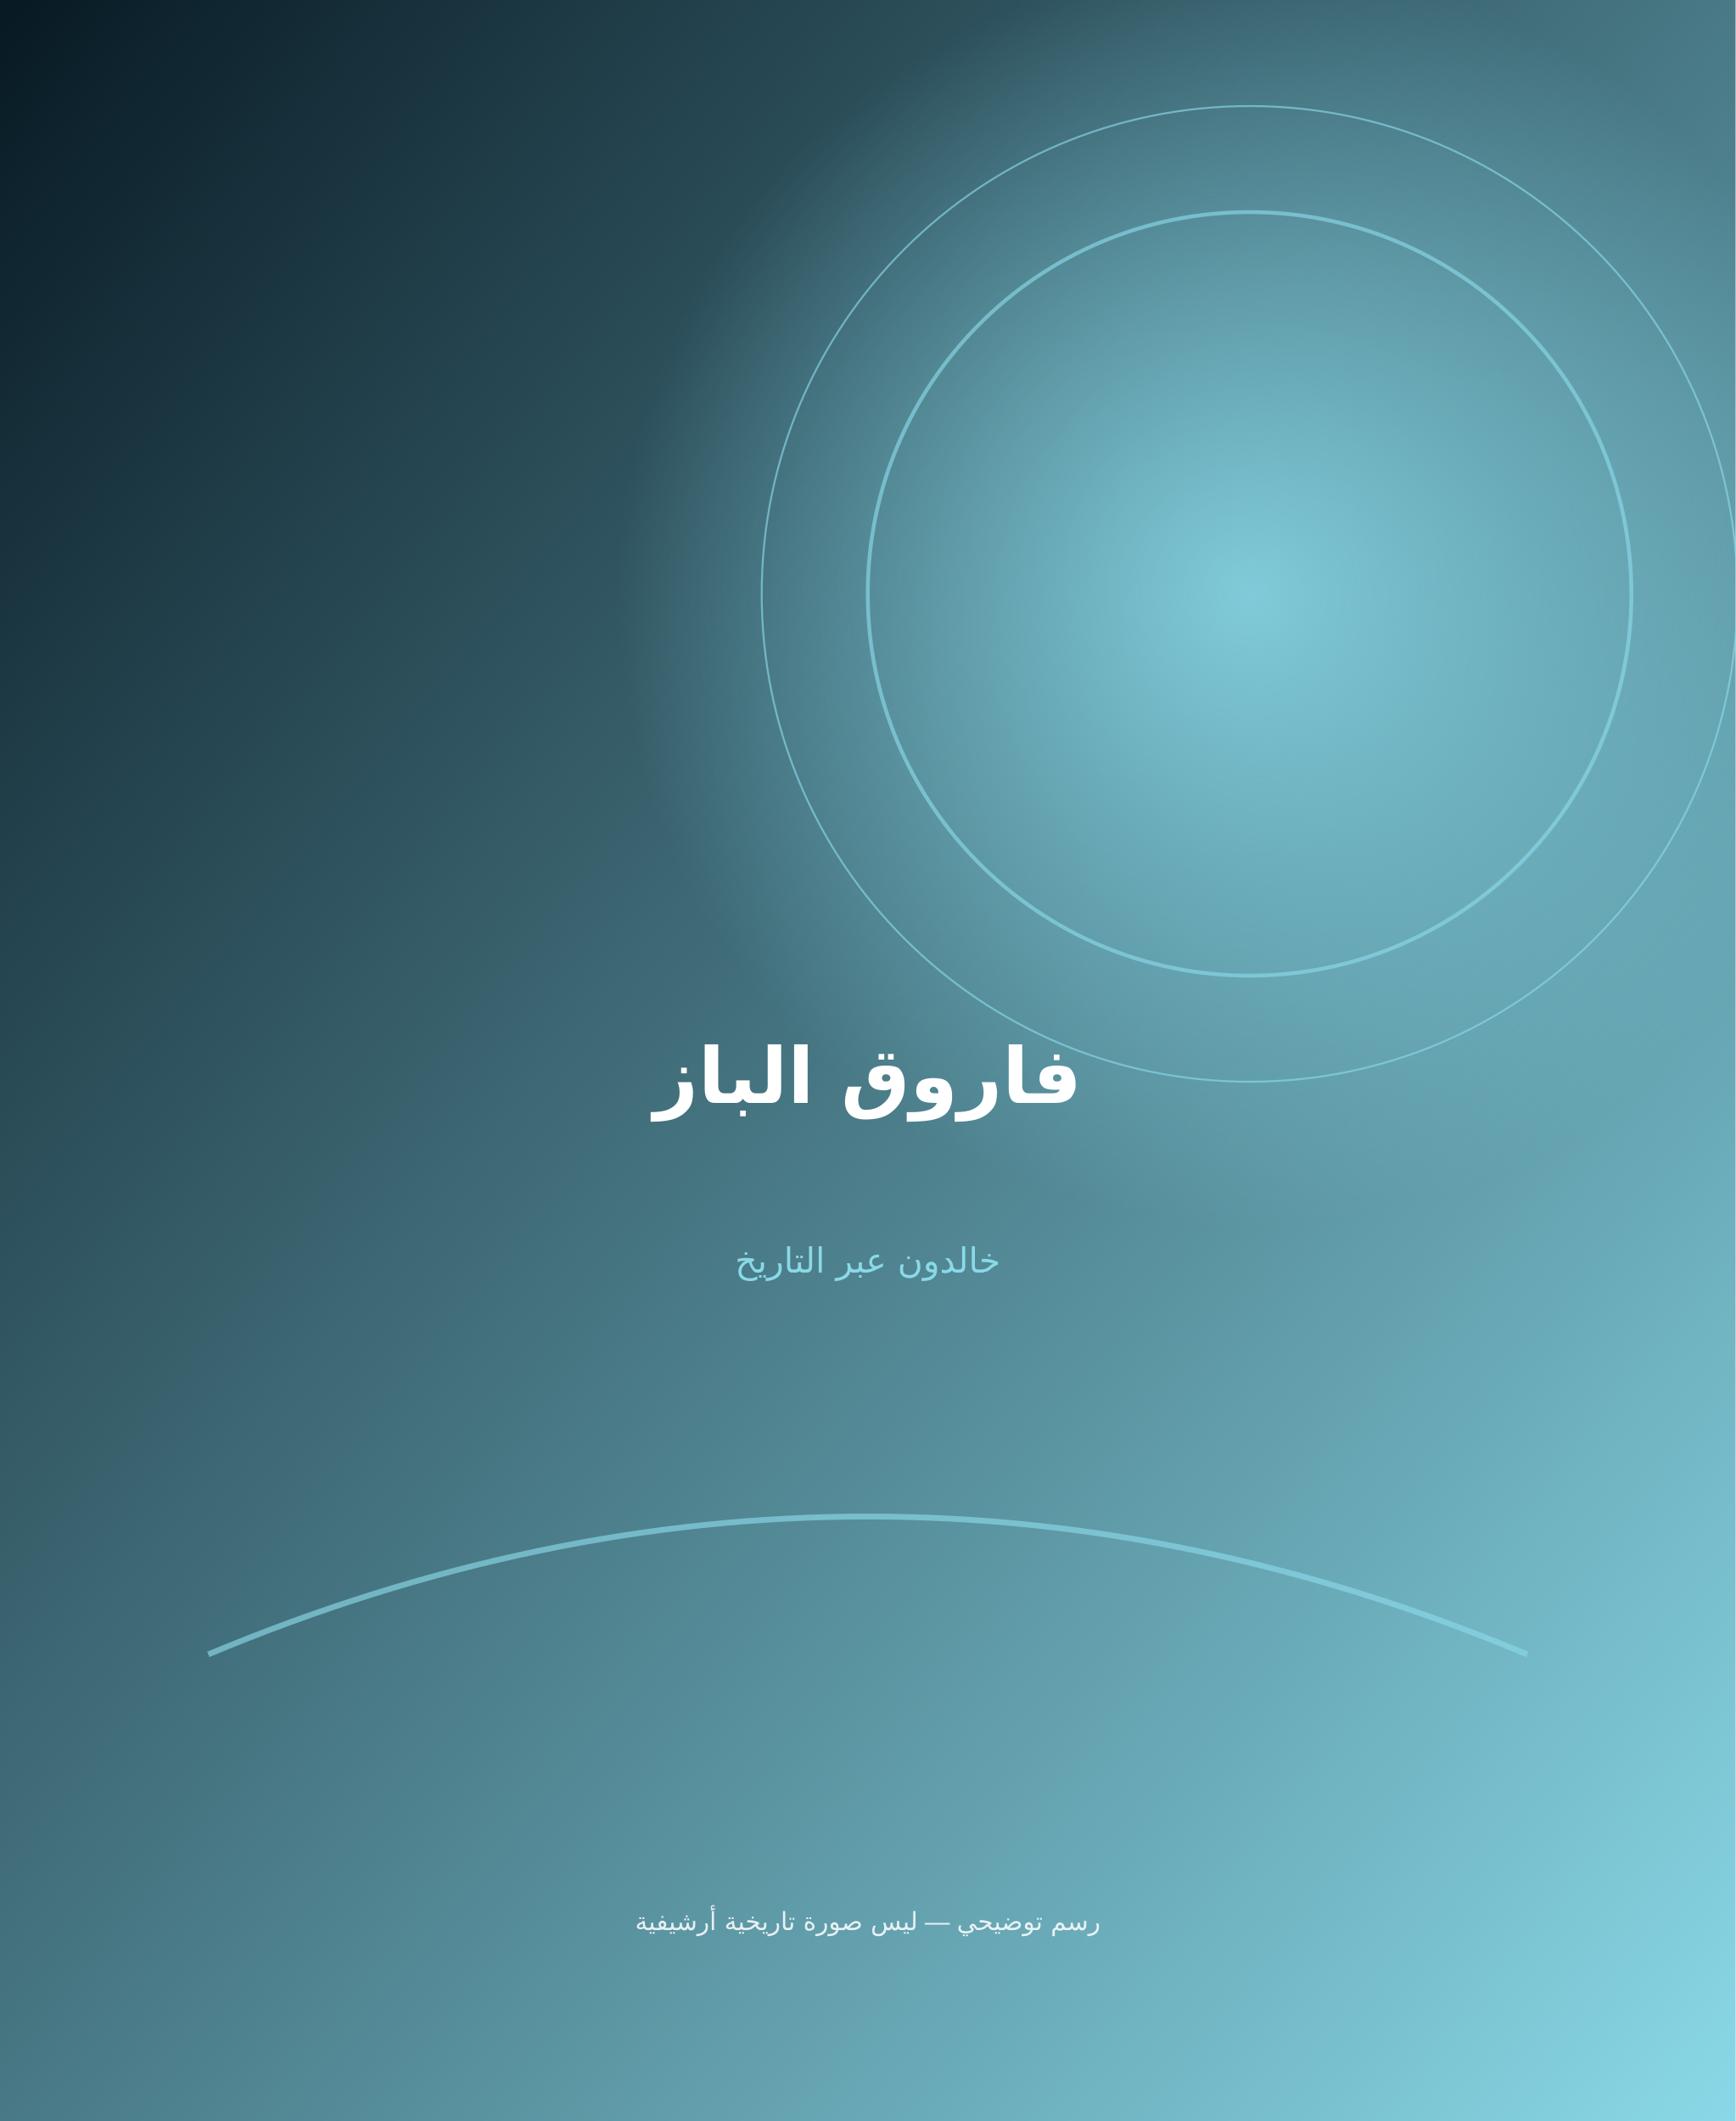
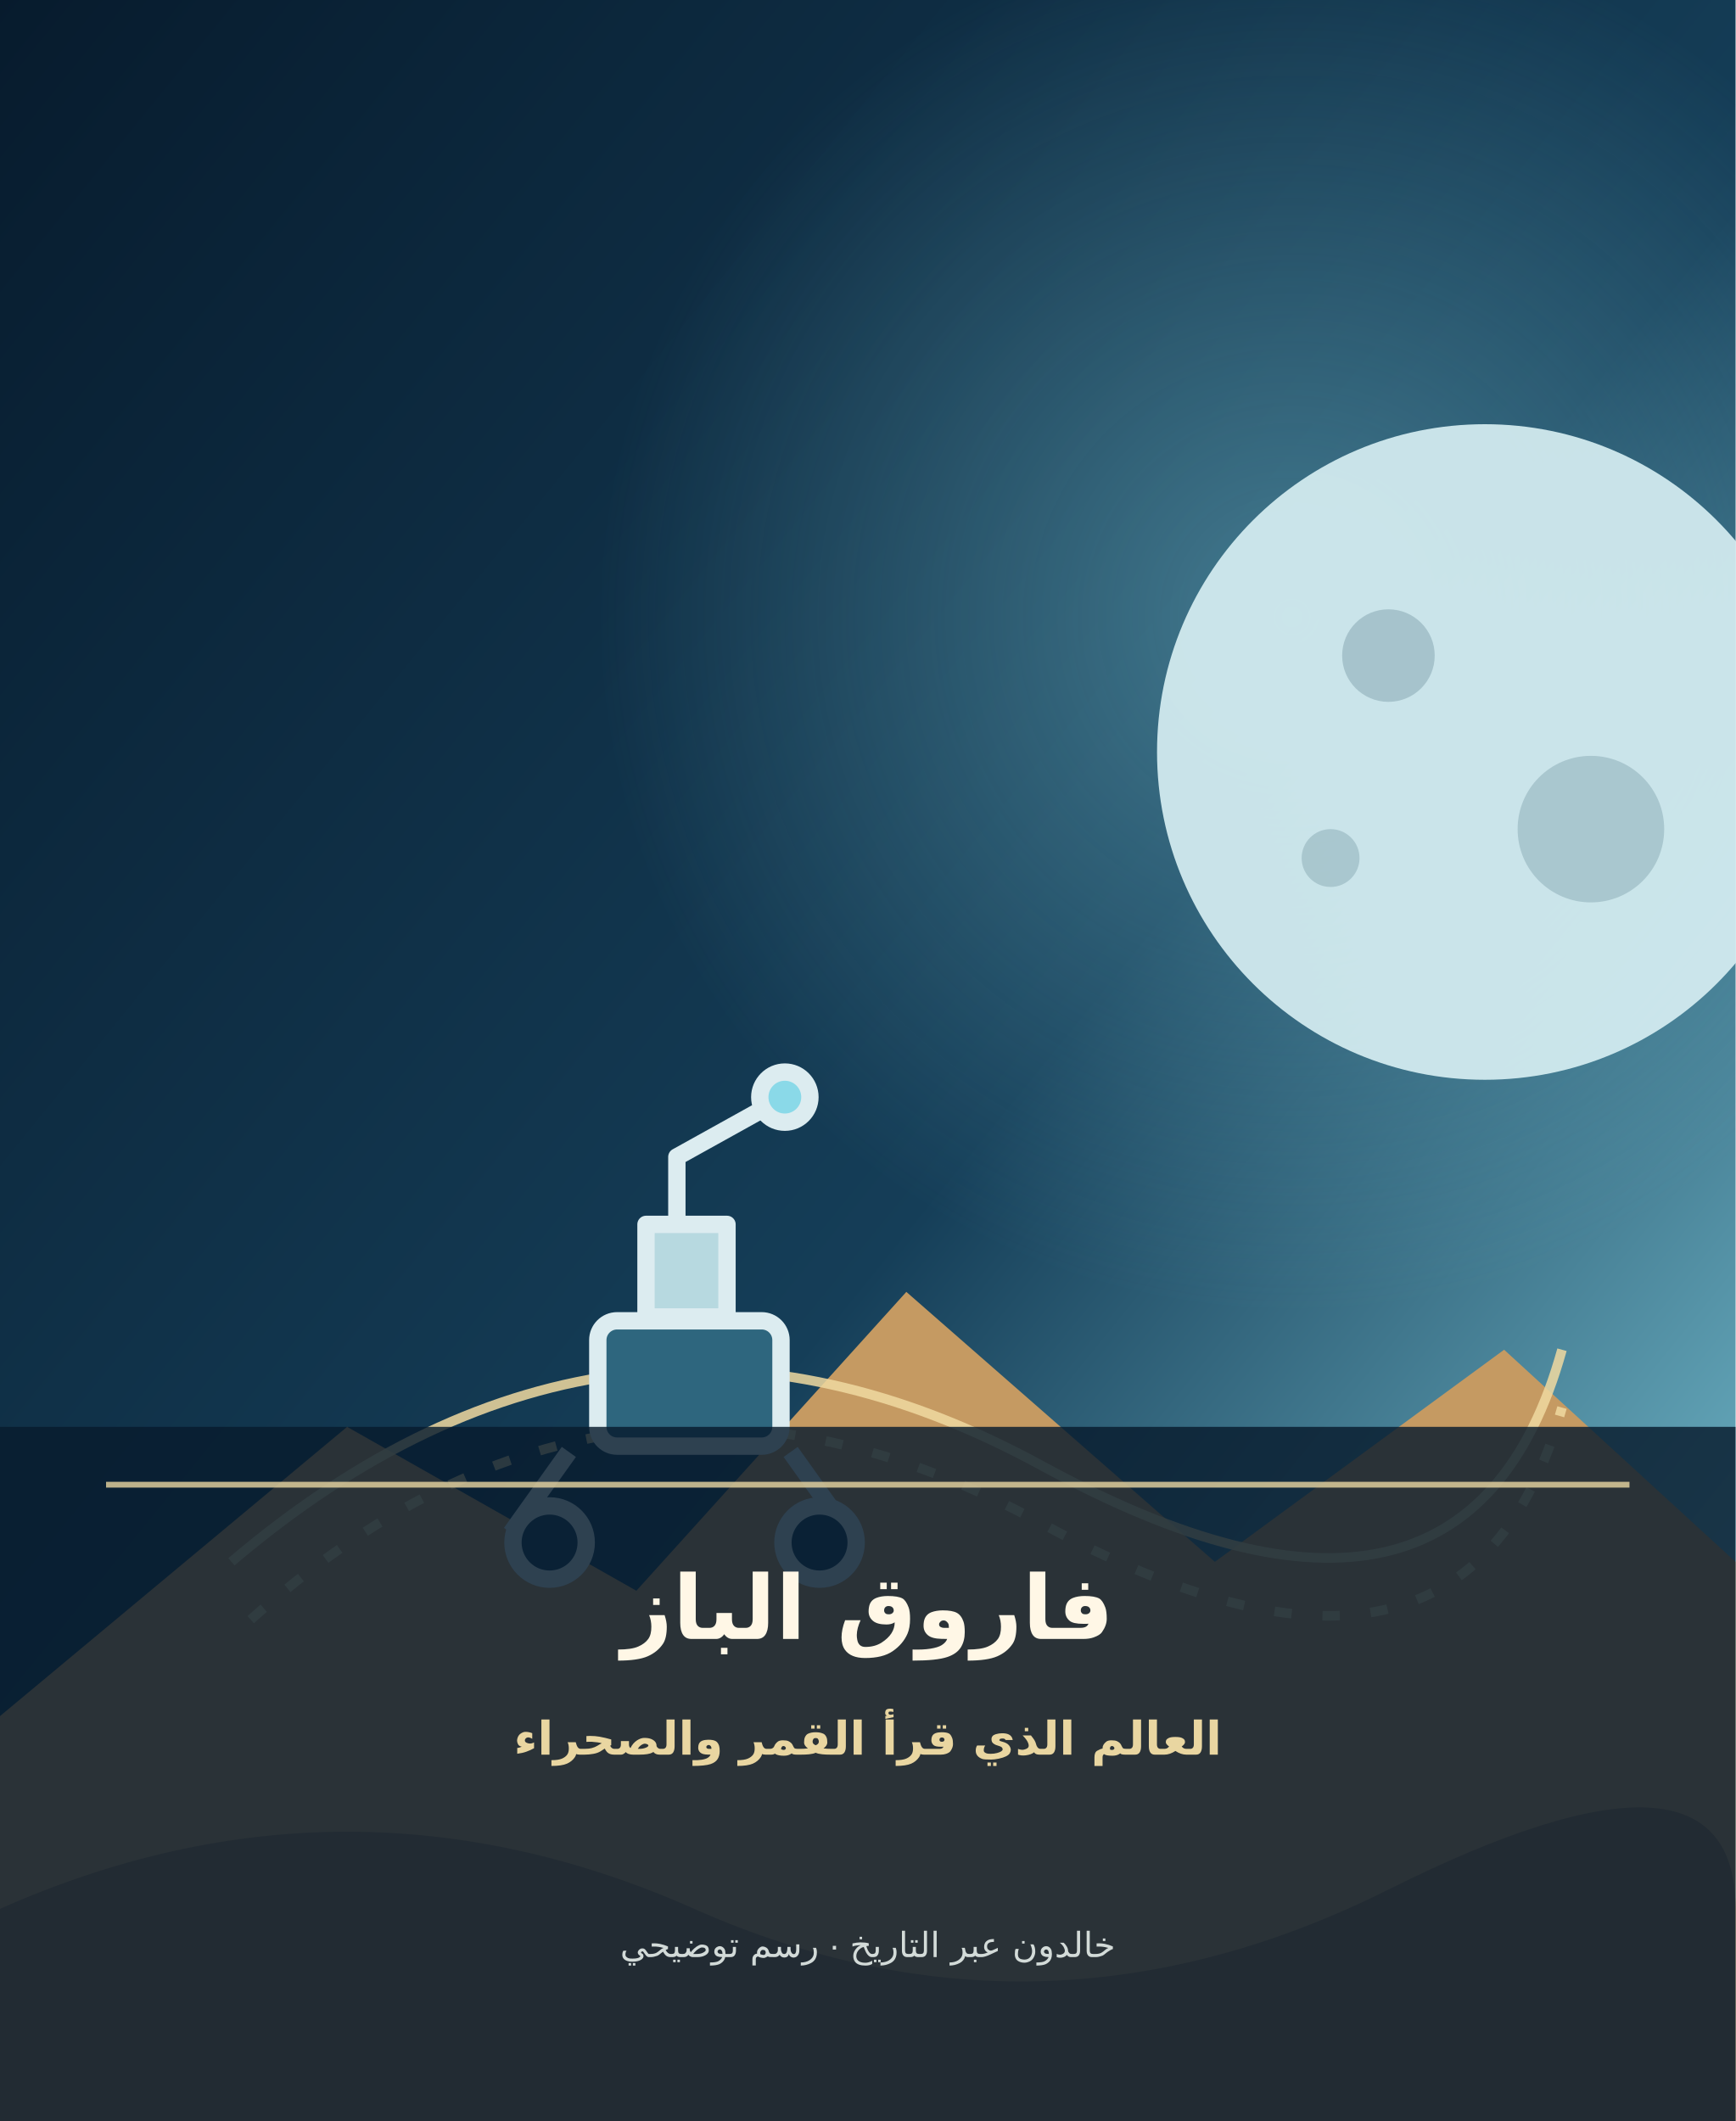
<svg xmlns="http://www.w3.org/2000/svg" width="900" height="1100" viewBox="0 0 900 1100" role="img" aria-labelledby="title desc">
  <defs>
    <linearGradient id="bg" x1="0" y1="0" x2="1" y2="1">
-       <stop stop-color="#071923" />
+       <stop stop-color="#071b2d" />
+       <stop offset=".55" stop-color="#153e58" />
      <stop offset="1" stop-color="#8ad9e8" />
    </linearGradient>
    <radialGradient id="glow">
-       <stop stop-color="#8ad9e8" stop-opacity=".85" />
+       <stop stop-color="#8ad9e8" stop-opacity=".4" />
      <stop offset="1" stop-color="#8ad9e8" stop-opacity="0" />
    </radialGradient>
  </defs>
-   <rect width="100%" height="100%" fill="url(#bg)" />
-   <circle cx="648" cy="308" r="330" fill="url(#glow)" />
-   <g fill="none" stroke="#8ad9e8" stroke-opacity=".65">
-     <circle cx="648" cy="308" r="198" stroke-width="2" />
-     <circle cx="648" cy="308" r="253" stroke-width="1" />
-     <path d="M 108 858 Q 450 715 792 858" stroke-width="3" />
+   <rect width="900" height="1100" fill="url(#bg)" />
+   <circle cx="670" cy="320" r="360" fill="url(#glow)" />
+   <g transform="translate(0 90) scale(1.0 1.0)">
+     <circle cx="770" cy="300" r="170" fill="#d6eef2" opacity=".92" />
+     <circle cx="720" cy="250" r="24" fill="#8eaeb8" opacity=".6" />
+     <circle cx="825" cy="340" r="38" fill="#8eaeb8" opacity=".55" />
+     <circle cx="690" cy="355" r="15" fill="#8eaeb8" opacity=".55" />
+     <path d="M0 800L180 650 330 735 470 580 630 720 780 610 900 720V1100H0Z" fill="#c59a62" />
+     <path d="M0 900Q180 820 360 900T720 890T900 900V1100H0Z" fill="#9a724d" />
+     <g fill="none" stroke="#f0d9a0" stroke-width="5" opacity=".85">
+       <path d="M120 720Q320 550 540 670T810 610" />
+       <path d="M130 750Q320 580 540 700T810 640" stroke-dasharray="9 16" />
+     </g>
+     <g transform="translate(355 635)" stroke="#dcecf0" stroke-width="9" stroke-linejoin="round">
+       <rect x="-45" y="-40" width="95" height="65" rx="10" fill="#2e667e" />
+       <rect x="-20" y="-90" width="42" height="48" fill="#b7d9e0" />
+       <path d="M-60 28L-90 70M55 28L85 70" fill="none" />
+       <circle cx="-70" cy="75" r="19" fill="#153e58" />
+       <circle cx="70" cy="75" r="19" fill="#153e58" />
+       <path d="M-4 -88V-125L50 -155" fill="none" />
+       <circle cx="52" cy="-156" r="13" fill="#8ad9e8" />
+     </g>
  </g>
-   <text x="50%" y="572" text-anchor="middle" fill="#fff" font-family="Cairo,Arial,sans-serif" font-size="40" font-weight="700">فاروق الباز</text>
-   <text x="50%" y="660" text-anchor="middle" fill="#8ad9e8" font-family="Cairo,Arial,sans-serif" font-size="18">خالدون عبر التاريخ</text>
-   <text x="50%" y="1001" text-anchor="middle" fill="#fff" opacity=".85" font-family="Cairo,Arial,sans-serif" font-size="13">رسم توضيحي — ليس صورة تاريخية أرشيفية</text>
+   <rect x="0" y="740" width="900" height="360" fill="#071b2d" opacity=".82" />
+   <path d="M55 770H845" stroke="#e9d6a1" stroke-width="3" opacity=".8" />
+   <text x="50%" y="850" text-anchor="middle" fill="#fff7e6" font-family="Cairo,Arial,sans-serif" font-size="46" font-weight="800">فاروق الباز</text>
+   <text x="50%" y="910" text-anchor="middle" fill="#e9d6a1" font-family="Cairo,Arial,sans-serif" font-size="24" font-weight="700">العالم الذي قرأ القمر والصحراء</text>
+   <text x="50%" y="1015" text-anchor="middle" fill="#eaf1ee" opacity=".88" font-family="Cairo,Arial,sans-serif" font-size="18">خالدون عبر التاريخ · رسم توضيحي</text>
</svg>
